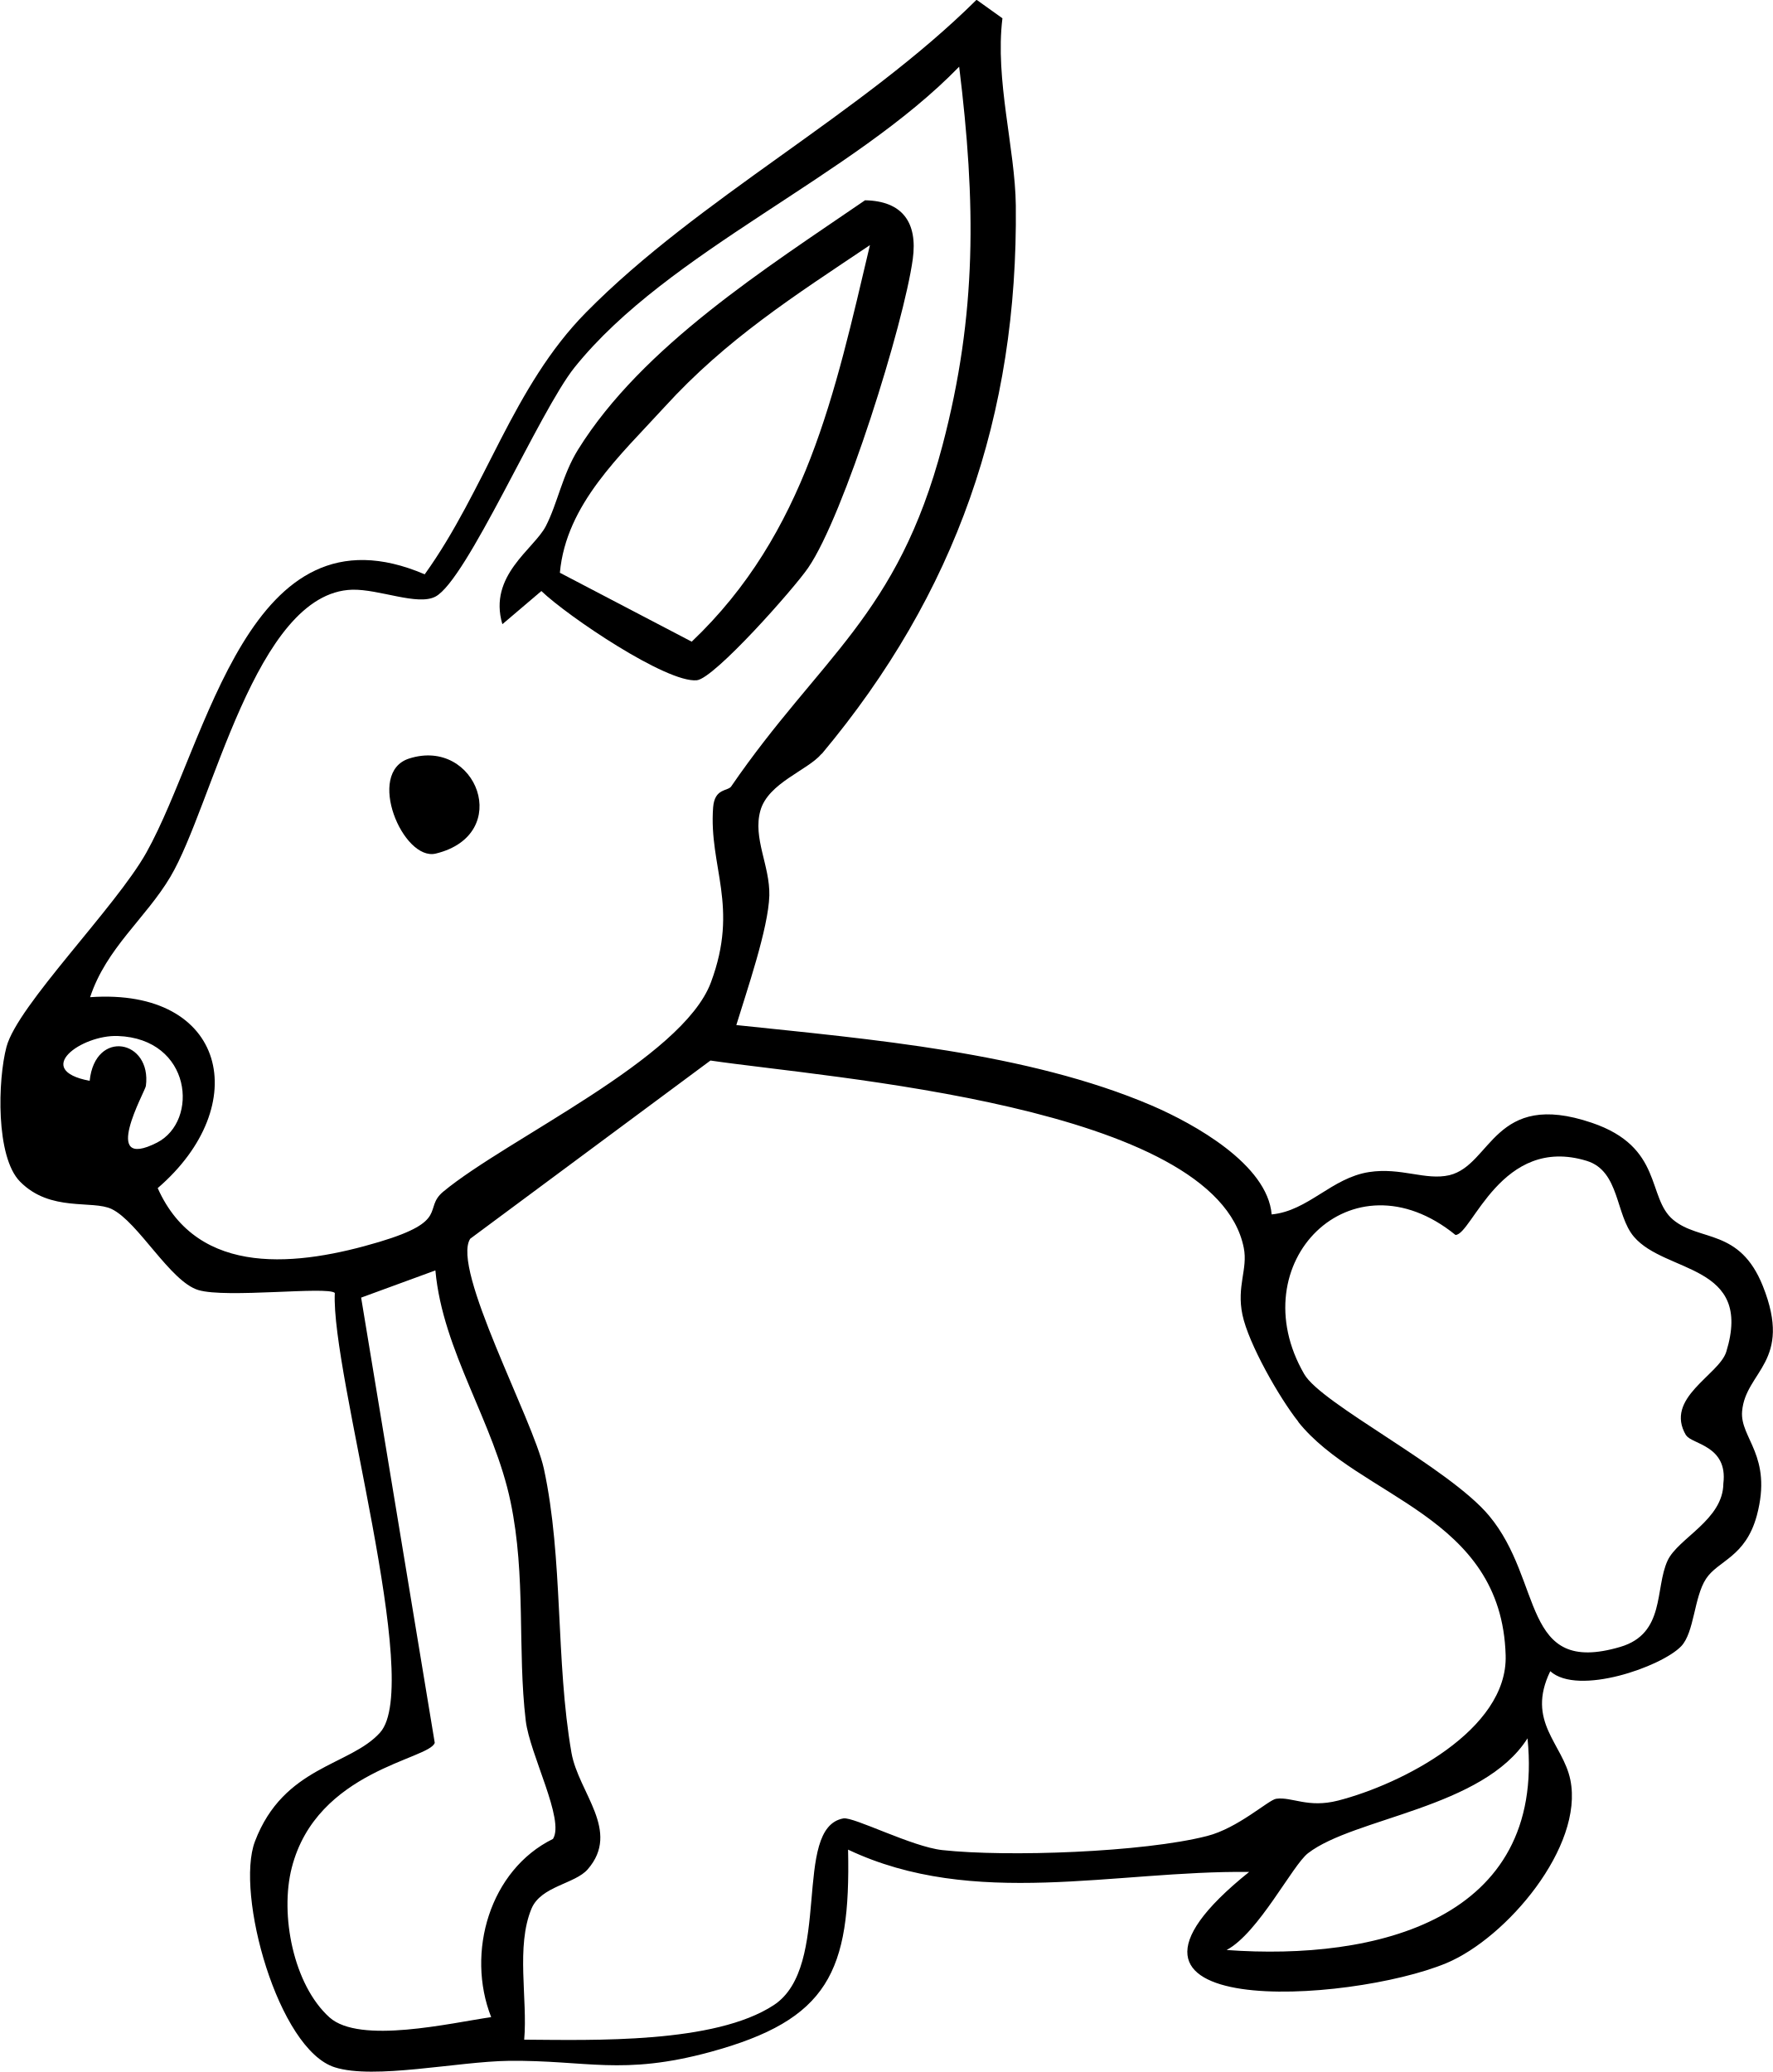
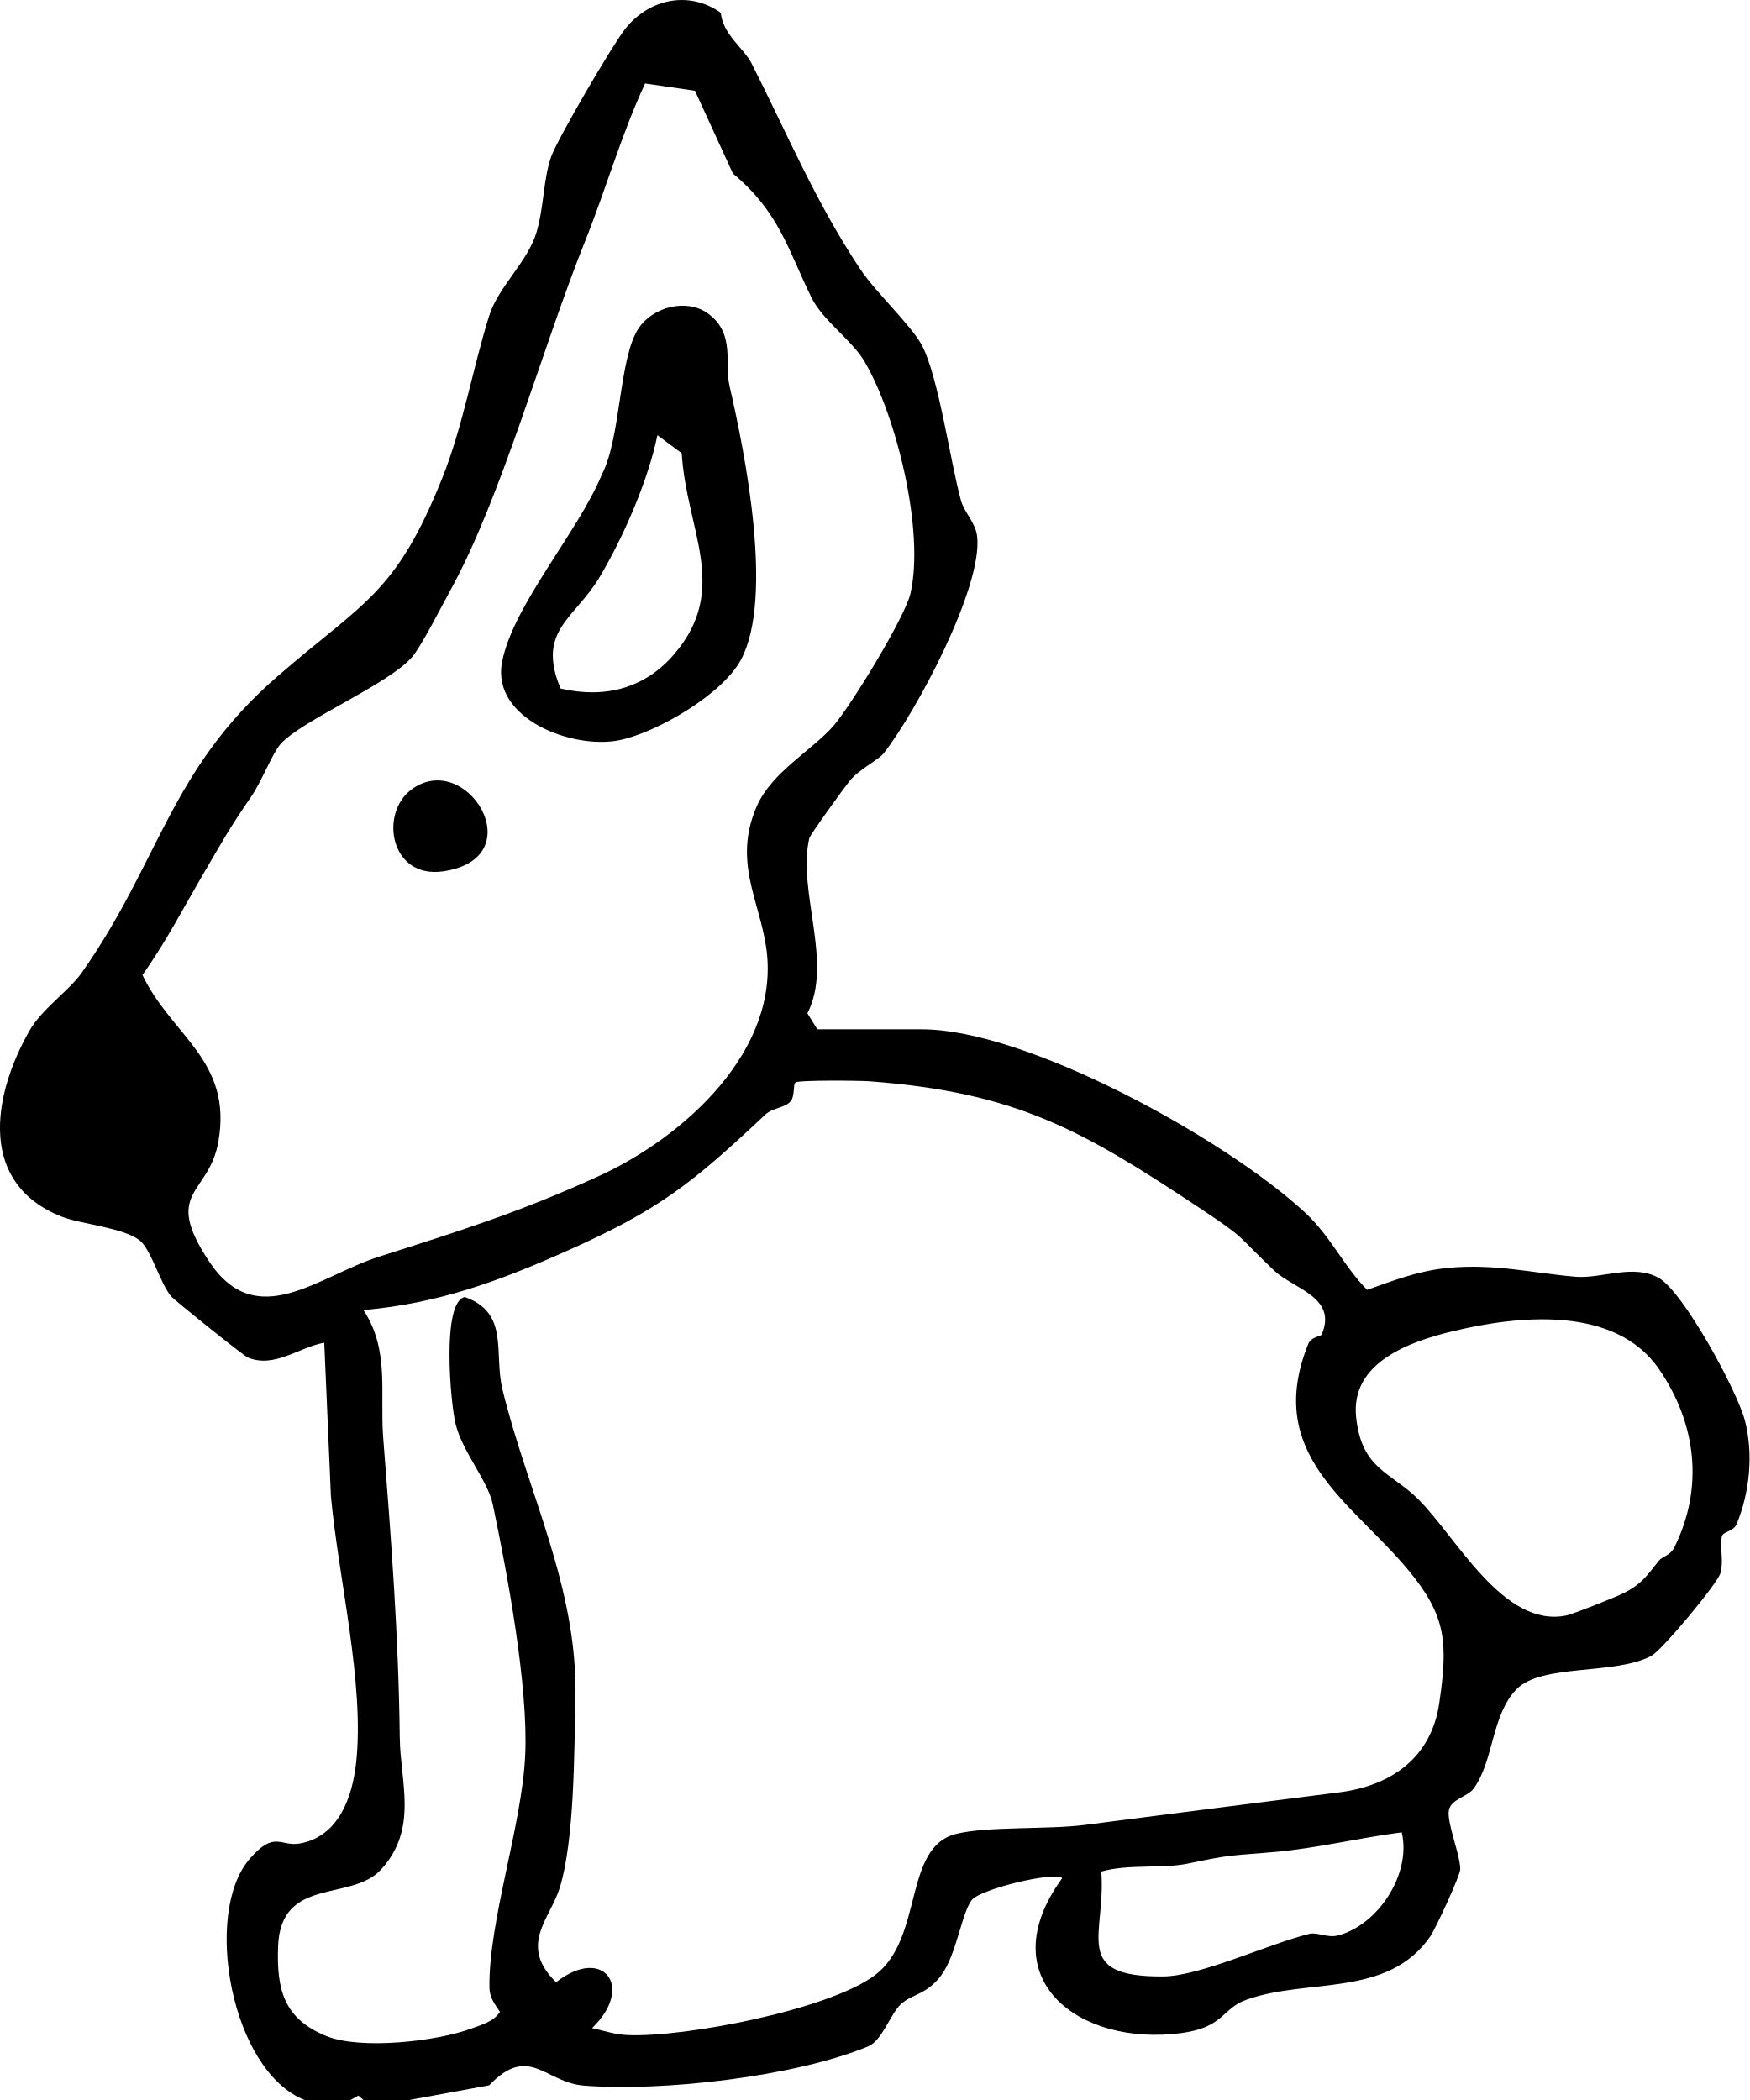
- <svg xmlns="http://www.w3.org/2000/svg" id="Layer_2" data-name="Layer 2" viewBox="0 0 79.46 92.9">
-   <g id="Layer_1-2" data-name="Layer 1">
+ <svg xmlns="http://www.w3.org/2000/svg" id="Layer_2" data-name="Layer 2" viewBox="0 0 1071.43 1286.27">
+   <g id="Image_2_Image" data-name="Image 2 Image">
    <g>
-       <path d="M36.83,33.8c-.62.74-2.39,1.3-2.74,2.54s.43,2.47.4,3.81c-.04,1.47-1.02,4.3-1.48,5.81,5.96.63,13.05,1.22,18.63,3.61,1.9.82,5.18,2.64,5.37,4.88,1.65-.16,2.68-1.64,4.37-1.9,1.43-.22,2.53.39,3.6.14,1.9-.46,1.99-3.84,6.38-2.35,3.22,1.09,2.46,3.36,3.65,4.35s2.98.37,4.02,2.97c1.36,3.41-.78,3.81-.93,5.62-.1,1.21,1.38,1.98.66,4.67-.51,1.88-1.74,2.01-2.28,2.84s-.52,2.4-1.11,3.02c-.88.92-4.63,2.24-5.87,1.12-1.1,2.27.57,3.25.9,4.87.61,2.99-2.85,7.09-5.56,8.22-4.33,1.8-17.22,2.64-8.84-4.09-6.01-.07-12.34,1.67-17.98-1,.12,5.49-.89,7.63-6.17,9.07-3.97,1.08-5.56.36-9.05.4-2.28.03-6.03.85-7.79.29-2.54-.8-4.47-7.79-3.58-10.13,1.29-3.39,4.27-3.38,5.61-4.88,1.95-2.18-2.21-16.11-2.03-19.71-.32-.31-4.86.25-6.12-.13s-2.69-3.05-3.88-3.63c-.87-.42-2.75.15-4.11-1.23-1.1-1.11-1-4.57-.61-6.04.49-1.86,4.89-6.25,6.27-8.71,2.77-4.95,4.56-15.87,12.48-12.48,2.73-3.8,3.94-8.41,7.24-11.75,5.06-5.13,12.32-8.87,17.5-14.01l1.16.83c-.34,2.76.57,5.84.6,8.39.1,9.42-2.69,17.4-8.69,24.58ZM32.78,35.26c3.99-5.81,7.45-7.63,9.47-15.28,1.56-5.92,1.5-10.9.75-16.99-4.81,4.96-13.03,8.24-17.24,13.48-1.58,1.97-4.83,9.54-6.24,10.28-.8.42-2.52-.34-3.73-.31-4.35.13-6.25,9.66-8.15,12.87-1.11,1.87-2.87,3.19-3.6,5.4,6.12-.43,7.34,4.85,3.03,8.56,1.81,4.06,6.36,3.48,9.94,2.41,3.17-.95,1.94-1.48,2.86-2.25,2.87-2.38,10.72-5.95,12-9.38s-.1-5.18.1-7.85c.07-.88.66-.71.82-.95ZM4.02,48.46c.24-2.34,2.79-1.84,2.52.23-.03.24-2.08,3.85.5,2.54,1.89-.97,1.56-4.66-1.76-4.78-1.62-.06-3.84,1.52-1.26,2.01ZM58.21,63.75c-.86-1.08-2.24-3.51-2.51-4.8s.25-2.05.06-3c-1.27-6.4-18.63-7.62-23.91-8.4l-10.77,7.99c-.86,1.34,2.82,8.11,3.3,10.3.88,4.05.52,8.62,1.24,12.75.32,1.8,2.22,3.5.73,5.22-.57.66-2.09.75-2.52,1.76-.71,1.7-.17,4.06-.33,5.88,3.09.02,8.54.19,11.19-1.55s.8-7.95,3.12-8.37c.46-.08,3.07,1.27,4.43,1.42,2.92.32,9.03.1,11.87-.63,1.39-.35,2.76-1.62,3.1-1.67.71-.1,1.42.43,2.78.08,2.84-.73,7.61-3.16,7.51-6.51-.18-6.31-6.56-7.04-9.3-10.47ZM75.59,64.36c-1-1.68,1.47-2.7,1.8-3.75,1.22-3.96-2.73-3.5-4.14-5.16-.83-.97-.63-2.94-2.11-3.4-3.84-1.18-5.15,3.32-5.89,3.32-4.67-3.8-9.66,1.27-6.78,6.24.77,1.34,6.47,4.18,8.28,6.34,2.47,2.95,1.42,7.21,5.89,5.89,2.03-.6,1.54-2.62,2.12-3.87.47-1.01,2.49-1.82,2.5-3.46.21-1.7-1.42-1.76-1.66-2.15ZM19.52,56.96l-3.33,1.22,3.3,19.96c-.23.75-5.29,1.22-6.41,5.6-.54,2.1.07,5.25,1.69,6.71,1.36,1.22,5.44.25,7.25-.01-1.14-2.9-.06-6.6,2.77-7.99.54-.85-1.04-3.79-1.22-5.3-.38-3.19.02-6.46-.68-9.81-.74-3.57-3.04-6.75-3.37-10.37ZM54.99,87.43c6.7.49,14.31-1.35,13.49-9.49-1.99,3.14-7.77,3.55-9.84,5.15-.7.54-2.22,3.58-3.65,4.34Z" />
-       <path d="M22.52,27.98c-.64-2.18,1.42-3.36,1.95-4.39s.74-2.3,1.45-3.44c2.88-4.63,8.46-8.15,12.86-11.17,1.66.03,2.37.98,2.14,2.64-.4,2.9-3.08,11.5-4.69,13.84-.62.91-4.2,4.96-4.99,5.04-1.35.13-5.78-2.86-6.97-4l-1.74,1.48ZM29.79,18.25c-1.97,2.16-4.41,4.35-4.69,7.43l5.91,3.09c5.12-4.87,6.42-11.15,7.99-17.78-3.41,2.29-6.43,4.21-9.21,7.26Z" />
-       <path d="M18.34,34.01c3.03-.97,4.69,3.41,1.2,4.26-1.47.36-3.16-3.63-1.2-4.26Z" />
+       <path d="M186.61,1286.27c-45.18-17.71-62.49-114.54-33.72-147.68,15.54-17.9,18.72-7.14,31.09-9.49,23.5-4.46,31.8-28.36,34.11-49.29,5.36-48.43-10.95-113.69-15.43-163.5l-4.08-93.9c-15.52,2.78-30.55,15.86-46.81,9.07-2.77-1.16-44.85-35.02-46.88-37.35-6.67-7.66-12.42-29.13-19.48-34.5-10.2-7.76-36.1-9.87-47.58-14.4-50.84-20.07-42.9-73.03-19.98-113.59,7.77-13.75,24.34-24.69,32.1-35.7,47.91-67.94,53.9-124.28,119.75-181.46,53.01-46.04,72.54-50.26,101.15-121.69,12.72-31.77,18.68-67.39,28.69-99.26,5.64-17.95,23.55-33.06,28.94-50.97,4.8-15.97,4.2-33.35,9.18-46.88,4.07-11.04,37.13-67.69,45.16-77.91,14.2-18.1,38.68-24.03,58.58-9.95,1.35,13.48,14.13,21.64,18.89,31.04,22.12,43.67,38.88,84.26,66.3,125.65,9.57,14.45,30.88,34.19,37.63,46.35,10.5,18.92,17.65,71.64,24.28,95.7,2.06,7.46,9.09,13.6,9.96,22.33,3.12,31.28-37.37,107.01-57.17,132.4-3.26,4.18-14.98,9.72-20.95,17.02-3.11,3.8-24.2,32.9-24.72,35.15-7.5,32.27,14.85,76.26-1.16,107.19l6.08,9.81h63.99c64.65,0,186.66,67.59,234.73,112.27,15.87,14.75,23.21,32.27,37.98,47.32,16.5-5.83,30.86-11.49,48.54-13.34,28.96-3.03,53.12,3.12,79.14,5.31,15.81,1.33,35.45-8.15,51.06.81,15.07,8.66,48.11,69.35,52.72,87.64,5.14,20.4,2.85,43.51-5.12,62.93-2,4.88-8.45,4.52-9.1,7.72-1.4,6.85,1.28,14.75-.87,22.42-1.82,6.49-35.91,47.31-42.29,50.7-22.49,11.94-67.12,4.62-82.57,20.42s-13.82,43.54-26.16,60.72c-3.78,5.26-13.89,6.47-15.26,13.34-1.49,7.41,6.93,27.18,6.94,36.21,0,3.84-15.19,36.53-18.29,41.03-26.11,37.98-75.28,25.37-112.85,38.97-14.89,5.39-13.46,16.84-39.65,20.34-63.21,8.44-117.54-33.58-72.95-94.92-5.64-4.13-49.12,6.69-54.96,12.97-6.49,6.98-9.56,33.86-19.27,46.73-8.94,11.85-17.61,11.17-24.53,17.49-6.52,5.96-11.46,22.31-20.08,25.88-44.88,18.61-126.35,27.84-174.19,24.02-23.66-1.89-33.44-25.79-57.92-.17l-48.97,9.01h-27.99l-3.19-2.71-4.8,2.71h-27.99ZM425.6,55.58l-30.54-4.46c-14.53,31.22-23.77,64.29-36.91,97.04-26,64.78-51.08,156.74-82.33,213.39-5.12,9.29-17.68,34.14-23.39,40.8-14.51,16.91-67.59,38.79-80.6,53.35-4.91,5.5-11.63,22.98-17.9,32.1-13.55,19.7-17.45,27.03-29.08,46.9-12.28,20.98-23.46,42.65-37.61,62.48,17.8,37.38,55.4,52.26,46.45,102.33-5.85,32.72-34.5,29.79-5.48,73.35s66.84,8.72,103.76-3.09c50.74-16.22,85.96-27.13,134.61-49.34,52.09-23.77,112.21-77.42,102.56-140.66-4.43-29.02-20.31-52.88-5.54-86.23,9.19-20.75,34-34.16,46.92-49.06,10.57-12.19,43.7-66.39,47.05-80.92,8.76-37.96-8.38-108.38-28.04-142-7.81-13.35-25.62-25.13-32.61-39.37-14.15-28.84-19.73-52.41-48.07-75.9l-23.24-50.71ZM809.37,817.48c10.02-22.92-17.3-28.13-28.88-39.09-23.96-22.68-16.15-18.77-45.63-38.35-72.4-48.08-112.35-70.91-202.19-77.74-6.18-.47-43.95-.84-45.58.75-1.43,1.39-.36,8.08-2.62,11.13-3.35,4.53-11.12,4.13-15.72,8.46-45.03,42.3-64.98,58.31-121.31,83.43-41.76,18.63-78.51,32.19-124.84,36.37,16.17,24.45,9.98,51.26,12.06,77.87,4.82,61.59,9.47,121.81,10.16,184.01.3,27.19,11.48,55.7-11.45,80.78-18.32,20.04-61.55,3.9-63.07,47.24-.92,26.24,3.44,44.12,29.49,54.73,21.11,8.59,67.63,3.3,88.71-4.51,6.45-2.39,13.53-4.1,17.69-10.22-3.3-5.09-6.38-8.61-6.46-15.16-.46-40.77,19.84-98.69,21.9-141.85,2.03-42.46-10.97-111.61-19.83-153.85-3.09-14.73-18.55-31.98-22.84-49.48-3.03-12.37-8.67-74.41,5.68-77.58,27.53,9.78,17.6,34.18,23.11,56.8,15.21,62.45,45.98,121.14,44.62,187.72-.67,33.08-.44,87.91-9.63,117.53-5.84,18.82-25.45,35.03-2.19,57.66,29.03-22.66,48.25,3.03,22.03,28.09,7.38,1.62,14.07,3.97,21.84,4.29,35.03,1.48,123.55-15.58,151.54-36.81,29.8-22.6,16.98-78.29,49.55-86.41,19.03-4.75,56.35-2.62,78.51-5.47,52.17-6.71,104.07-13.42,155.99-19.97,32.3-4.07,56.53-21.45,61.39-54.58,5.47-37.25,4.29-53.68-19.04-81.71-34.82-41.84-88.38-70.81-61.18-138.38,1.77-4.41,7.71-4.65,8.19-5.73ZM1015.98,955.86c2.14-2.66,6.85-2.91,9.51-8.29,18.13-36.74,13.21-75.81-9.4-108.85-27.1-39.6-86.96-32.85-126.58-23.29-25.38,6.13-62.54,18.7-59.01,52.55,3.35,32.14,21.16,33.52,38.04,50.3,23.51,23.35,52.16,79.15,90.72,71.2,4.25-.88,29.7-11,34.77-13.53,11.57-5.78,14.49-10.81,21.95-20.1ZM858.44,1122.33c-25.87,3.32-52.1,9.79-78.11,12.06-27.39,2.4-25.57,1.33-52.72,7.04-15.66,3.29-36.41.16-53.16,4.9,2.96,38.92-18.84,64.73,38.03,64.25,22.65-.19,64.52-19.99,89.44-26.1,4.69-1.15,11.07,2.65,17.41,1.02,24.52-6.31,45.18-37.66,39.11-63.18Z" />
+       <path d="M433.32,191.85c17.2,12.22,10.22,30.55,13.44,44.49,9.62,41.62,27.15,129.55,7.15,167.52-11.24,21.34-51.46,44.72-74.46,49.48-28.59,5.92-78.74-13.01-71.98-47.87s46.73-79.81,61.14-114.89c11.79-22.63,10.3-71.23,22.48-89.5,8.8-13.21,29.37-18.37,42.23-9.23ZM412.76,400.83c34.48-40.11,7.68-75.65,4.73-123.23l-14.89-11.04c-5.67,27.66-20.72,62.24-35.27,86.72-15.37,25.87-38.92,32.84-24.02,68.46,26.62,6.14,51.21.3,69.45-20.91Z" />
+       <path d="M251.79,483.72c33.71-25.4,75.14,41.75,19.76,49.96-32.51,4.82-39.31-35.22-19.76-49.96Z" />
    </g>
  </g>
</svg>
